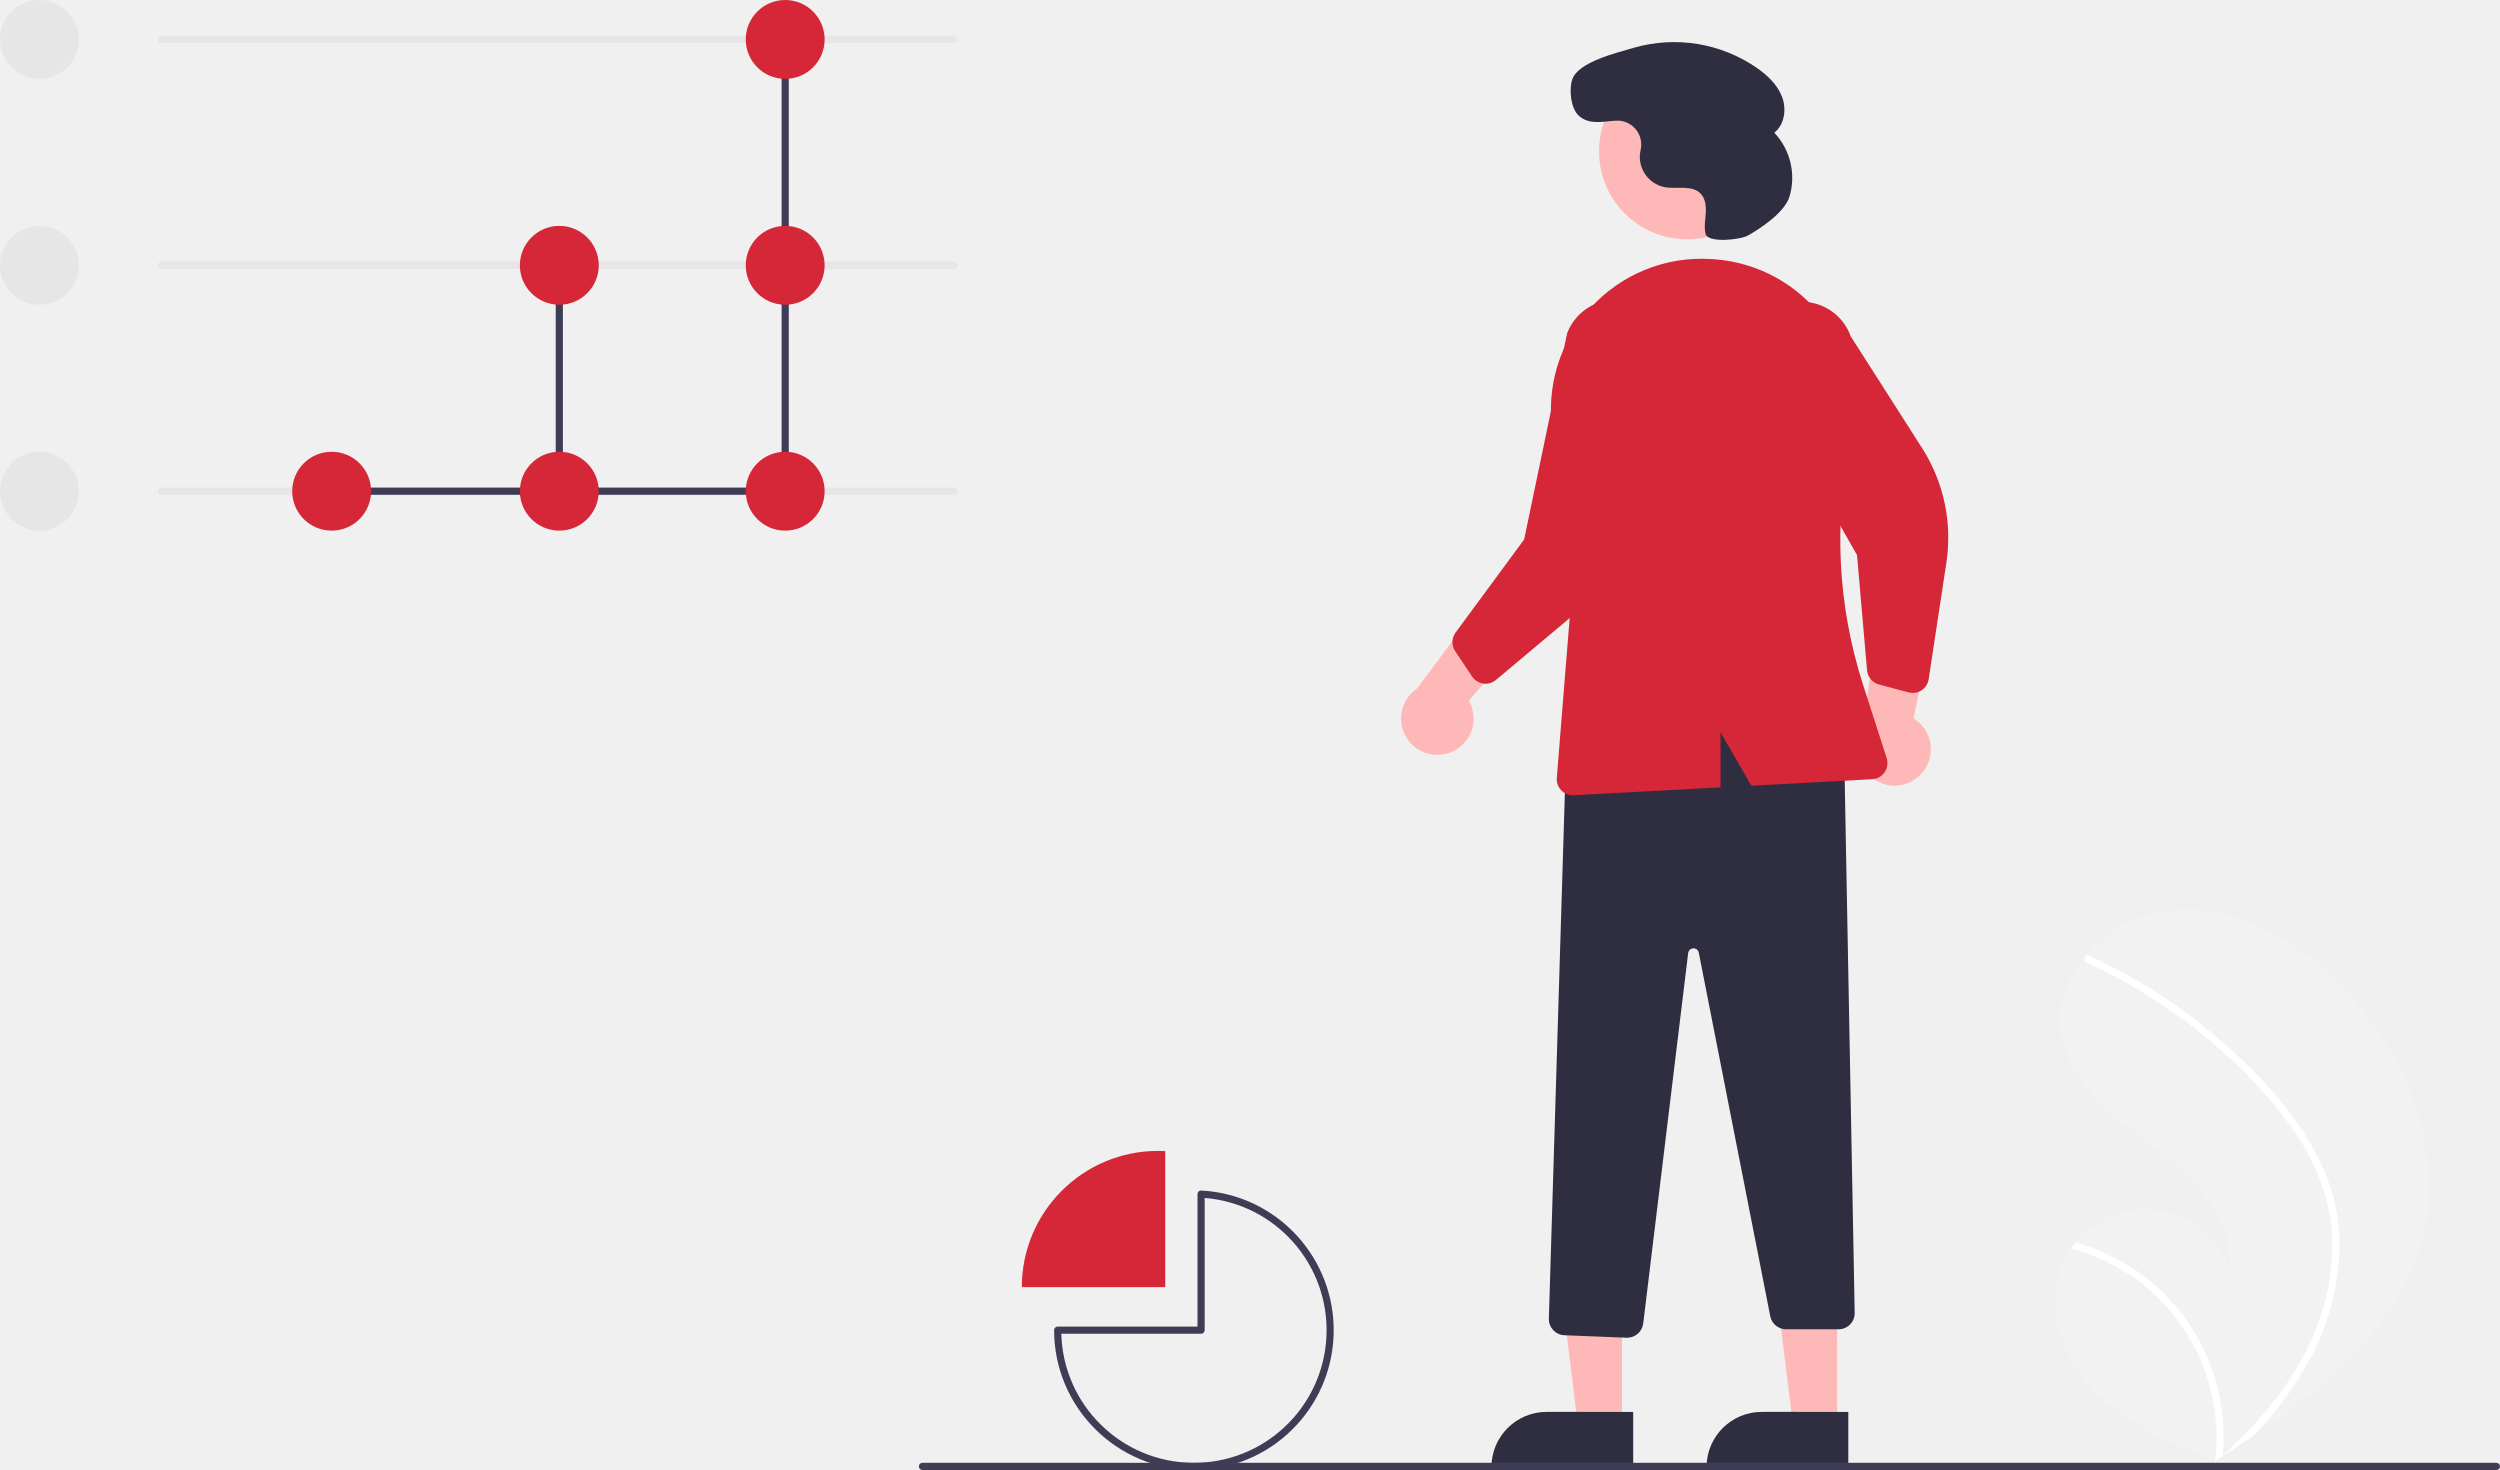
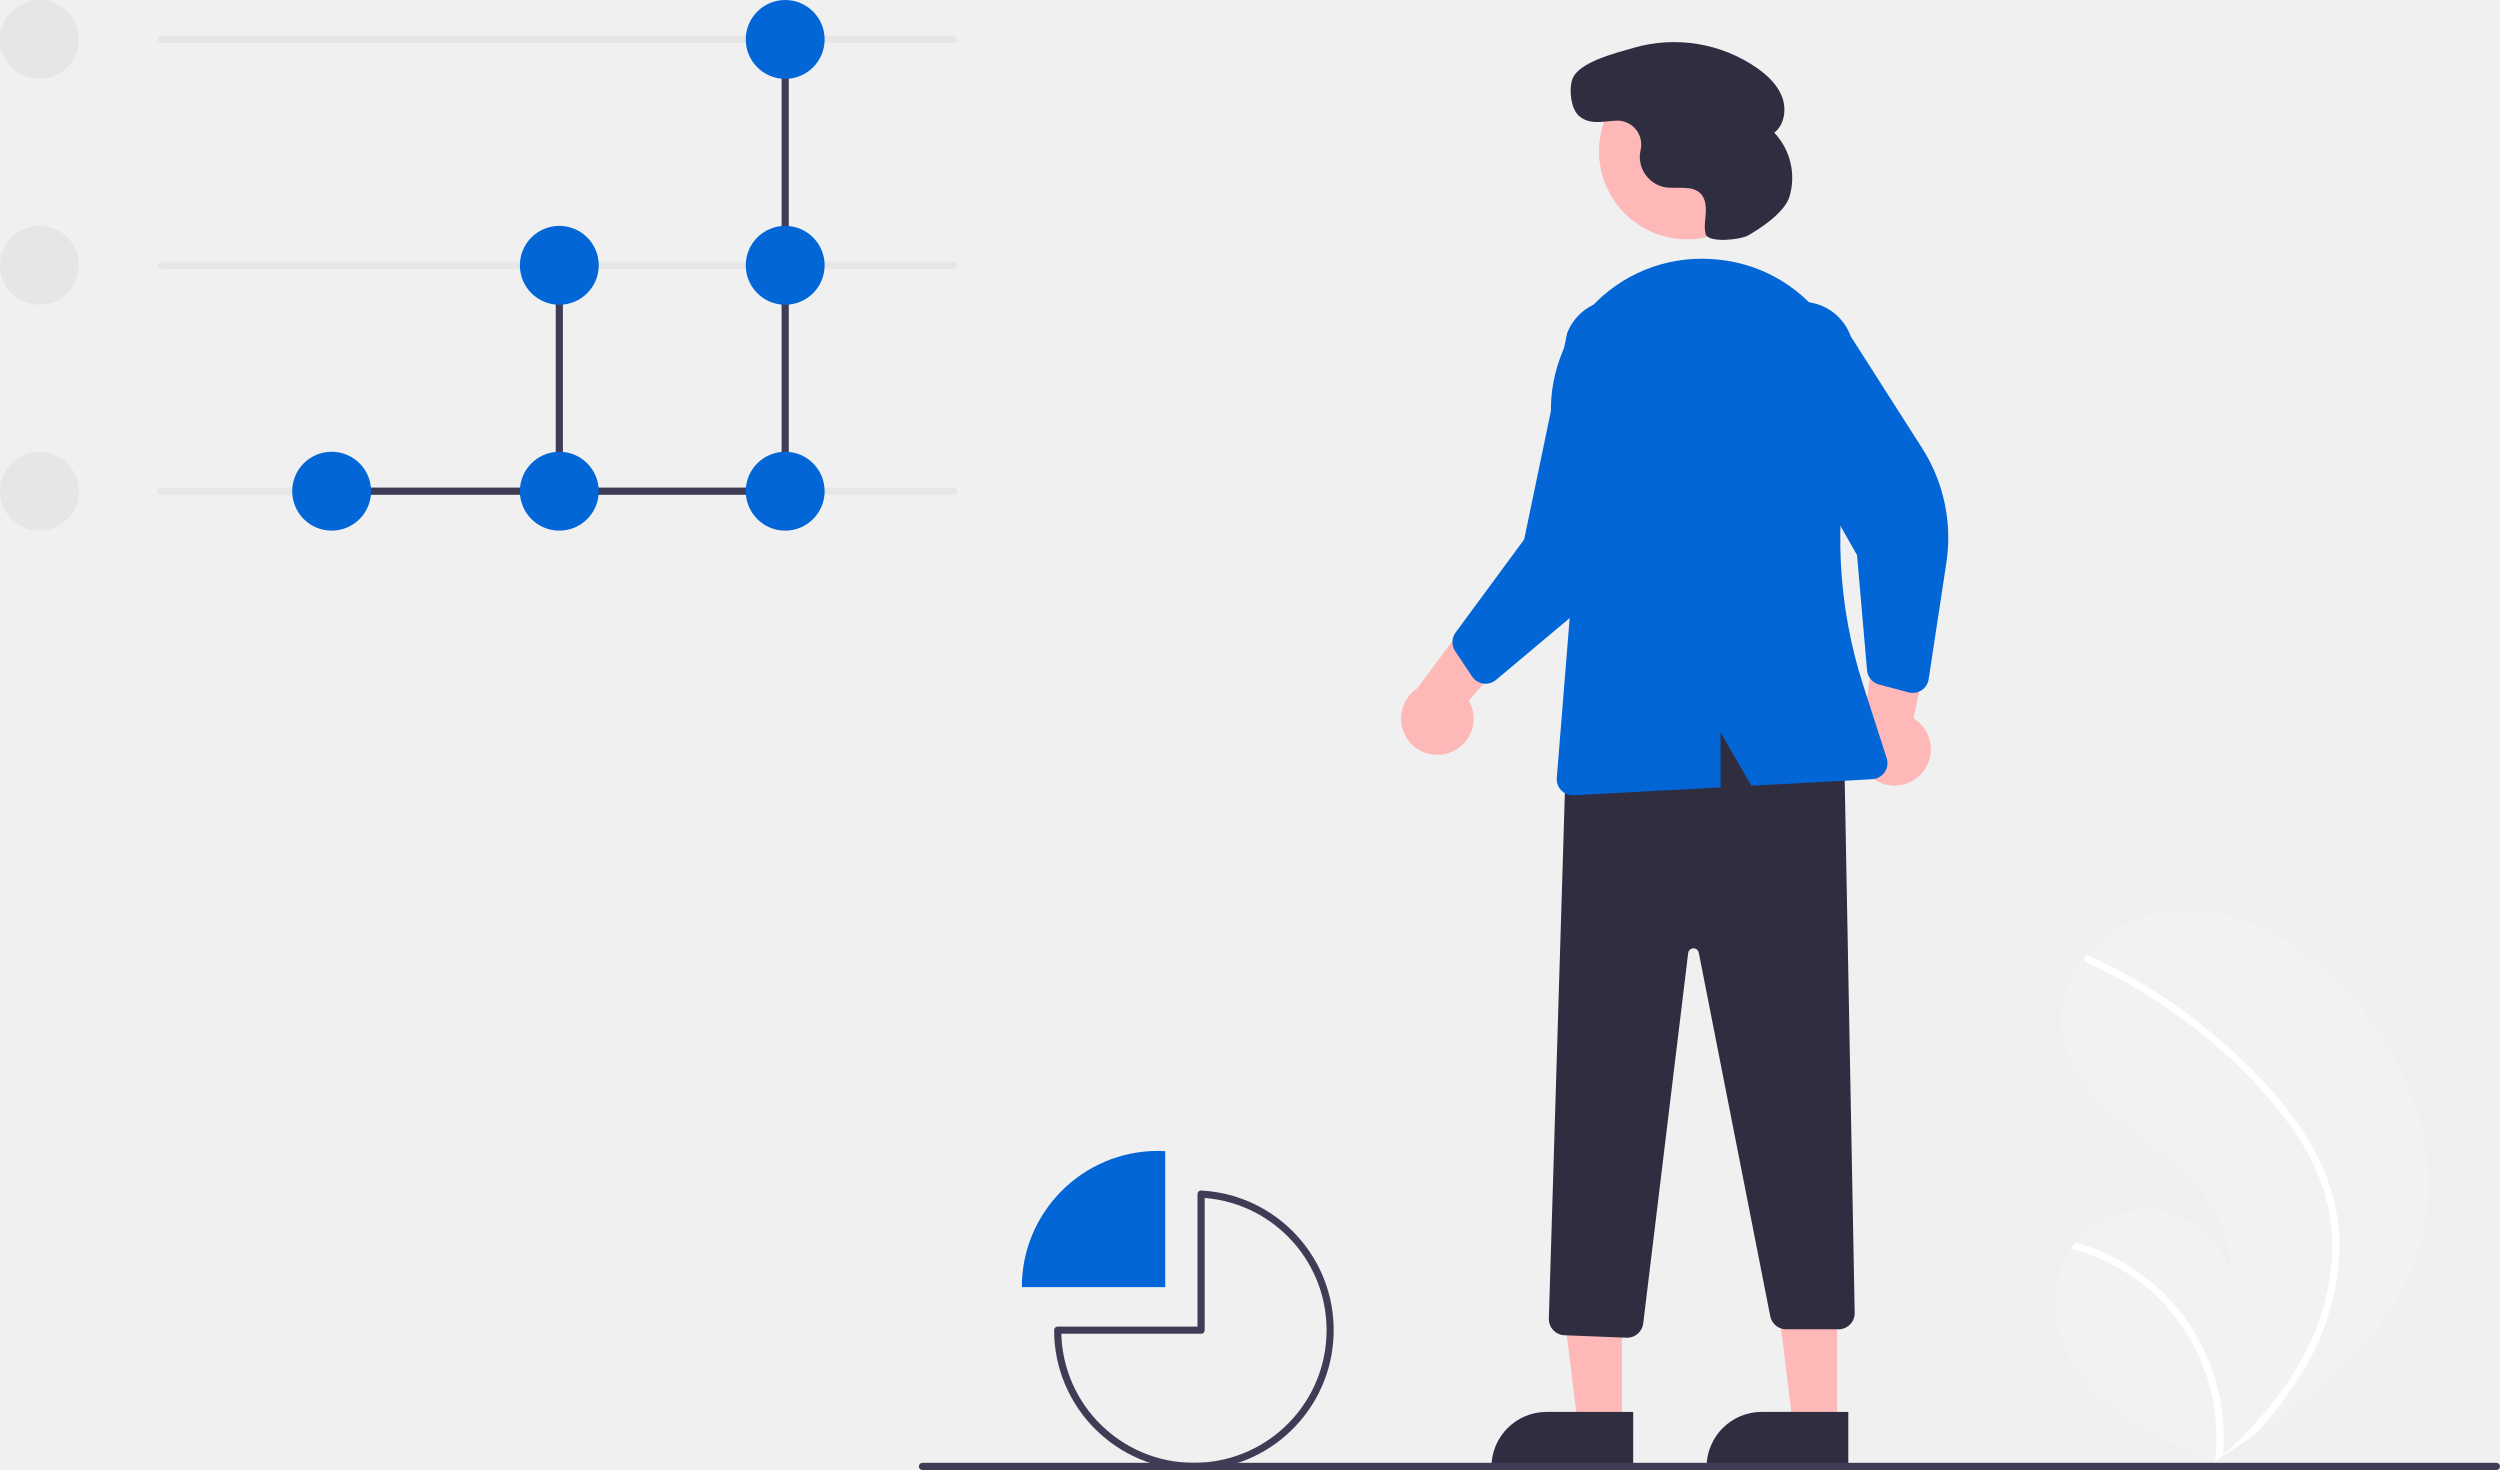
<svg xmlns="http://www.w3.org/2000/svg" id="e3c91520-adea-4e7e-8a45-4c2f0701f0ab" data-name="Layer 1" width="697.28" height="410" viewBox="0 0 697.28 410">
  <path d="M926.423,592.271c-6.678,23.166-26.176,39.382-46.515,53.158q-4.26,2.886-8.522,5.639c-.019.008-.039.026-.059.035-.137.088-.274.176-.401.264-.586.378-1.173.756-1.755,1.13l.319.144s.314.167-.03.027c-.102-.043-.209-.081-.311-.124C857.335,647.778,845.309,642.661,836.254,633.734c-9.393-9.27-14.882-23.811-9.796-35.989a23.252,23.252,0,0,1,2.518-4.519c.413-.59.857-1.155,1.32-1.71a24.923,24.923,0,0,1,42.806,7.573c1.494-13.913-9.978-25.567-21.018-34.165-11.045-8.595-23.595-17.954-25.731-31.79-1.192-7.698,1.484-15.158,6.361-21.146.151-.182.302-.364.457-.541a36.373,36.373,0,0,1,23.378-12.542c16.936-1.76,33.387,7.204,45.691,18.98C922.043,536.831,934.014,565.932,926.423,592.271Z" transform="translate(-251.3602 -245)" fill="#f2f2f2" />
  <path d="M894.589,561.971A61.832,61.832,0,0,1,901.997,578.309a53.69,53.69,0,0,1,1.856,15.857,68.79,68.79,0,0,1-9.009,31.306,99.005,99.005,0,0,1-14.935,19.958q-4.26,2.886-8.522,5.639c-.019.008-.039.026-.059.035-.137.088-.274.176-.401.264-.586.378-1.173.756-1.755,1.13,0,0,.633.31.29.17-.102-.043-.209-.081-.311-.124a54.728,54.728,0,0,0-17.512-47.122,55.196,55.196,0,0,0-22.662-12.195c.413-.59.857-1.155,1.32-1.71a57.229,57.229,0,0,1,9.446,3.575,56.075,56.075,0,0,1,25.354,24.444,57.33,57.33,0,0,1,6.242,31.46c.485-.44.972-.889,1.443-1.335,8.979-8.371,16.953-17.979,22.351-29.068a63.995,63.995,0,0,0,6.701-30.278c-.44-11.438-4.998-22.032-11.596-31.255a133.955,133.955,0,0,0-25.392-26.169,152.212,152.212,0,0,0-31.58-19.497,1.094,1.094,0,0,1-.551-1.405.931.931,0,0,1,.457-.541.81.81,0,0,1,.704.03c1.393.641,2.776,1.291,4.149,1.97a153.94,153.94,0,0,1,31.805,20.98C879.19,542.409,888.004,551.528,894.589,561.971Z" transform="translate(-251.3602 -245)" fill="#fff" />
  <path d="M655.749,454.912a10.056,10.056,0,0,0,5.277-14.488l23.359-27.043-18.414-2.397-19.359,26.048a10.11,10.11,0,0,0,9.137,17.88Z" transform="translate(-251.3602 -245)" fill="#ffb8b8" />
  <path d="M787.413,460.626a10.056,10.056,0,0,0-2.363-15.237l7.425-34.955-17.288,6.779-4.401,32.155a10.11,10.11,0,0,0,16.626,11.259Z" transform="translate(-251.3602 -245)" fill="#ffb8b8" />
  <polygon points="452.389 397.799 440.129 397.798 434.297 350.51 452.391 350.511 452.389 397.799" fill="#ffb8b8" />
  <path d="M706.876,654.683l-39.531-.001v-.5A15.386,15.386,0,0,1,682.732,638.795h.001l24.144.001Z" transform="translate(-251.3602 -245)" fill="#2f2e41" />
  <polygon points="512.389 397.799 500.129 397.798 494.297 350.51 512.391 350.511 512.389 397.799" fill="#ffb8b8" />
  <path d="M766.876,654.683l-39.531-.001v-.5A15.386,15.386,0,0,1,742.732,638.795h.001l24.144.001Z" transform="translate(-251.3602 -245)" fill="#2f2e41" />
  <path d="M705.026,618.106l-17.355-.694a4.514,4.514,0,0,1-4.318-4.634l4.889-160.379.319-.115c30.416-11.003,55.578-10.171,76.926,2.54l.239.143,2.929,156.202a4.5,4.5,0,0,1-4.499,4.585H749.523a4.51,4.51,0,0,1-4.416-3.632L725.172,510.713a1.5,1.5,0,0,0-2.961.109L709.673,614.152a4.526,4.526,0,0,1-4.469,3.957C705.145,618.109,705.086,618.108,705.026,618.106Z" transform="translate(-251.3602 -245)" fill="#2f2e41" />
  <circle cx="470.55" cy="42.191" r="24.561" fill="#ffb8b8" />
-   <path d="M664.05,435.39a4.506,4.506,0,0,1-2.091-1.686l-4.746-7.102a4.515,4.515,0,0,1,.119-5.169l19.132-25.968,11.986-57.511a14.497,14.497,0,1,1,27.017,10.52l-5.665,36.602a46.374,46.374,0,0,1-16.024,28.441l-25.185,21.134a4.505,4.505,0,0,1-3.528,1.008A4.454,4.454,0,0,1,664.05,435.39Z" transform="translate(-251.3602 -245)" fill="#d52737" />
-   <path d="M786.365,437.996a4.506,4.506,0,0,1-2.683.116l-8.254-2.195a4.515,4.515,0,0,1-3.326-3.959l-2.796-32.133-29.002-51.089a14.497,14.497,0,1,1,27.231-9.954l19.931,31.217a46.373,46.373,0,0,1,6.763,31.936l-4.941,32.504a4.505,4.505,0,0,1-1.982,3.087A4.455,4.455,0,0,1,786.365,437.996Z" transform="translate(-251.3602 -245)" fill="#d52737" />
-   <path d="M695.045,330.808a41.822,41.822,0,0,1,33.537-13.56q.616.038,1.227.086h0A41.734,41.734,0,0,1,759.97,333.981a42.362,42.362,0,0,1,7.525,34.145,132.361,132.361,0,0,0,3.497,67.876l6.589,20.459a4.499,4.499,0,0,1-4.042,5.872l-33.685,1.811-8.62-14.89V464.607l-40.941,2.201c-.082.005-.163.007-.243.007a4.5,4.5,0,0,1-4.484-4.861l4.627-57.382-5.804-38.973A42.089,42.089,0,0,1,695.045,330.808Z" transform="translate(-251.3602 -245)" fill="#d52737" />
+   <path d="M664.05,435.39a4.506,4.506,0,0,1-2.091-1.686l-4.746-7.102a4.515,4.515,0,0,1,.119-5.169l19.132-25.968,11.986-57.511a14.497,14.497,0,1,1,27.017,10.52l-5.665,36.602a46.374,46.374,0,0,1-16.024,28.441l-25.185,21.134a4.505,4.505,0,0,1-3.528,1.008A4.454,4.454,0,0,1,664.05,435.39Z" transform="translate(-251.3602 -245)" fill="#0366d6" />
+   <path d="M786.365,437.996a4.506,4.506,0,0,1-2.683.116l-8.254-2.195a4.515,4.515,0,0,1-3.326-3.959l-2.796-32.133-29.002-51.089a14.497,14.497,0,1,1,27.231-9.954l19.931,31.217a46.373,46.373,0,0,1,6.763,31.936l-4.941,32.504a4.505,4.505,0,0,1-1.982,3.087A4.455,4.455,0,0,1,786.365,437.996Z" transform="translate(-251.3602 -245)" fill="#0366d6" />
+   <path d="M695.045,330.808a41.822,41.822,0,0,1,33.537-13.56q.616.038,1.227.086h0A41.734,41.734,0,0,1,759.97,333.981a42.362,42.362,0,0,1,7.525,34.145,132.361,132.361,0,0,0,3.497,67.876l6.589,20.459a4.499,4.499,0,0,1-4.042,5.872l-33.685,1.811-8.62-14.89V464.607l-40.941,2.201c-.082.005-.163.007-.243.007a4.5,4.5,0,0,1-4.484-4.861l4.627-57.382-5.804-38.973A42.089,42.089,0,0,1,695.045,330.808Z" transform="translate(-251.3602 -245)" fill="#0366d6" />
  <path d="M738.98,310.638c-2.274,1.308-11.262,2.176-11.903-.368l-.014-.056c-.446-1.864-.076-3.811.052-5.723s-.059-4.013-1.362-5.419c-2.428-2.621-6.748-1.232-10.258-1.894a8.664,8.664,0,0,1-6.74-9.253c.05-.398.128-.795.216-1.193a6.673,6.673,0,0,0-6.927-8.081c-3.548.203-7.378,1.278-10.314-1.35-2.27-2.032-2.824-7.322-1.827-10.201,1.676-4.838,12.414-7.371,17.102-8.764A40.62,40.62,0,0,1,741.437,263.984c2.961,2.087,5.727,4.71,6.989,8.106s.653,7.68-2.193,9.922a18.332,18.332,0,0,1,4.246,17.806C749.073,304.348,742.365,308.69,738.98,310.638Z" transform="translate(-251.3602 -245)" fill="#2f2e41" />
  <path d="M517.36,383h-221a1,1,0,0,1,0-2h221a1,1,0,0,1,0,2Z" transform="translate(-251.3602 -245)" fill="#e6e6e6" />
  <path d="M468.959,383H343.36a1,1,0,0,1,0-2H468.959a1,1,0,0,1,0,2Z" transform="translate(-251.3602 -245)" fill="#3f3d56" />
  <path d="M407.36,383a1,1,0,0,1-1-1V319a1,1,0,0,1,2,0v63A1,1,0,0,1,407.36,383Z" transform="translate(-251.3602 -245)" fill="#3f3d56" />
  <path d="M470.36,383a1,1,0,0,1-1-1V256a1,1,0,0,1,2,0V382A1,1,0,0,1,470.36,383Z" transform="translate(-251.3602 -245)" fill="#3f3d56" />
  <circle cx="11" cy="11" r="11" fill="#e6e6e6" />
  <circle cx="11" cy="74" r="11" fill="#e6e6e6" />
  <circle cx="11" cy="137" r="11" fill="#e6e6e6" />
  <path d="M517.36,257h-221a1,1,0,0,1,0-2h221a1,1,0,0,1,0,2Z" transform="translate(-251.3602 -245)" fill="#e6e6e6" />
  <path d="M517.36,320h-221a1,1,0,0,1,0-2h221a1,1,0,0,1,0,2Z" transform="translate(-251.3602 -245)" fill="#e6e6e6" />
-   <circle cx="92.5" cy="137" r="11" fill="#d52737" />
-   <circle cx="156" cy="74" r="11" fill="#d52737" />
-   <circle cx="156" cy="137" r="11" fill="#d52737" />
-   <circle cx="219" cy="11" r="11" fill="#d52737" />
-   <circle cx="219" cy="74" r="11" fill="#d52737" />
-   <circle cx="219" cy="137" r="11" fill="#d52737" />
+   <circle cx="92.5" cy="137" r="11" fill="#0366d6" />
+   <circle cx="156" cy="74" r="11" fill="#0366d6" />
+   <circle cx="156" cy="137" r="11" fill="#0366d6" />
+   <circle cx="219" cy="11" r="11" fill="#0366d6" />
+   <circle cx="219" cy="74" r="11" fill="#0366d6" />
+   <circle cx="219" cy="137" r="11" fill="#0366d6" />
  <path d="M947.64,655h-439a1,1,0,0,1,0-2h439a1,1,0,0,1,0,2Z" transform="translate(-251.3602 -245)" fill="#3f3d56" />
-   <path d="M576.36,566.053q-.994-.052-2-.053a38,38,0,0,0-38,38h40Z" transform="translate(-251.3602 -245)" fill="#d52737" />
+   <path d="M576.36,566.053q-.994-.052-2-.053a38,38,0,0,0-38,38h40Z" transform="translate(-251.3602 -245)" fill="#0366d6" />
  <path d="M584.36,655a39.044,39.044,0,0,1-39-39,1,1,0,0,1,1-1h39V578.053a.998.998,0,0,1,.312-.725.979.979,0,0,1,.74-.273A39,39,0,0,1,584.36,655Zm-36.987-38a37,37,0,1,0,39.987-37.879V616a1,1,0,0,1-1,1Z" transform="translate(-251.3602 -245)" fill="#3f3d56" />
</svg>
